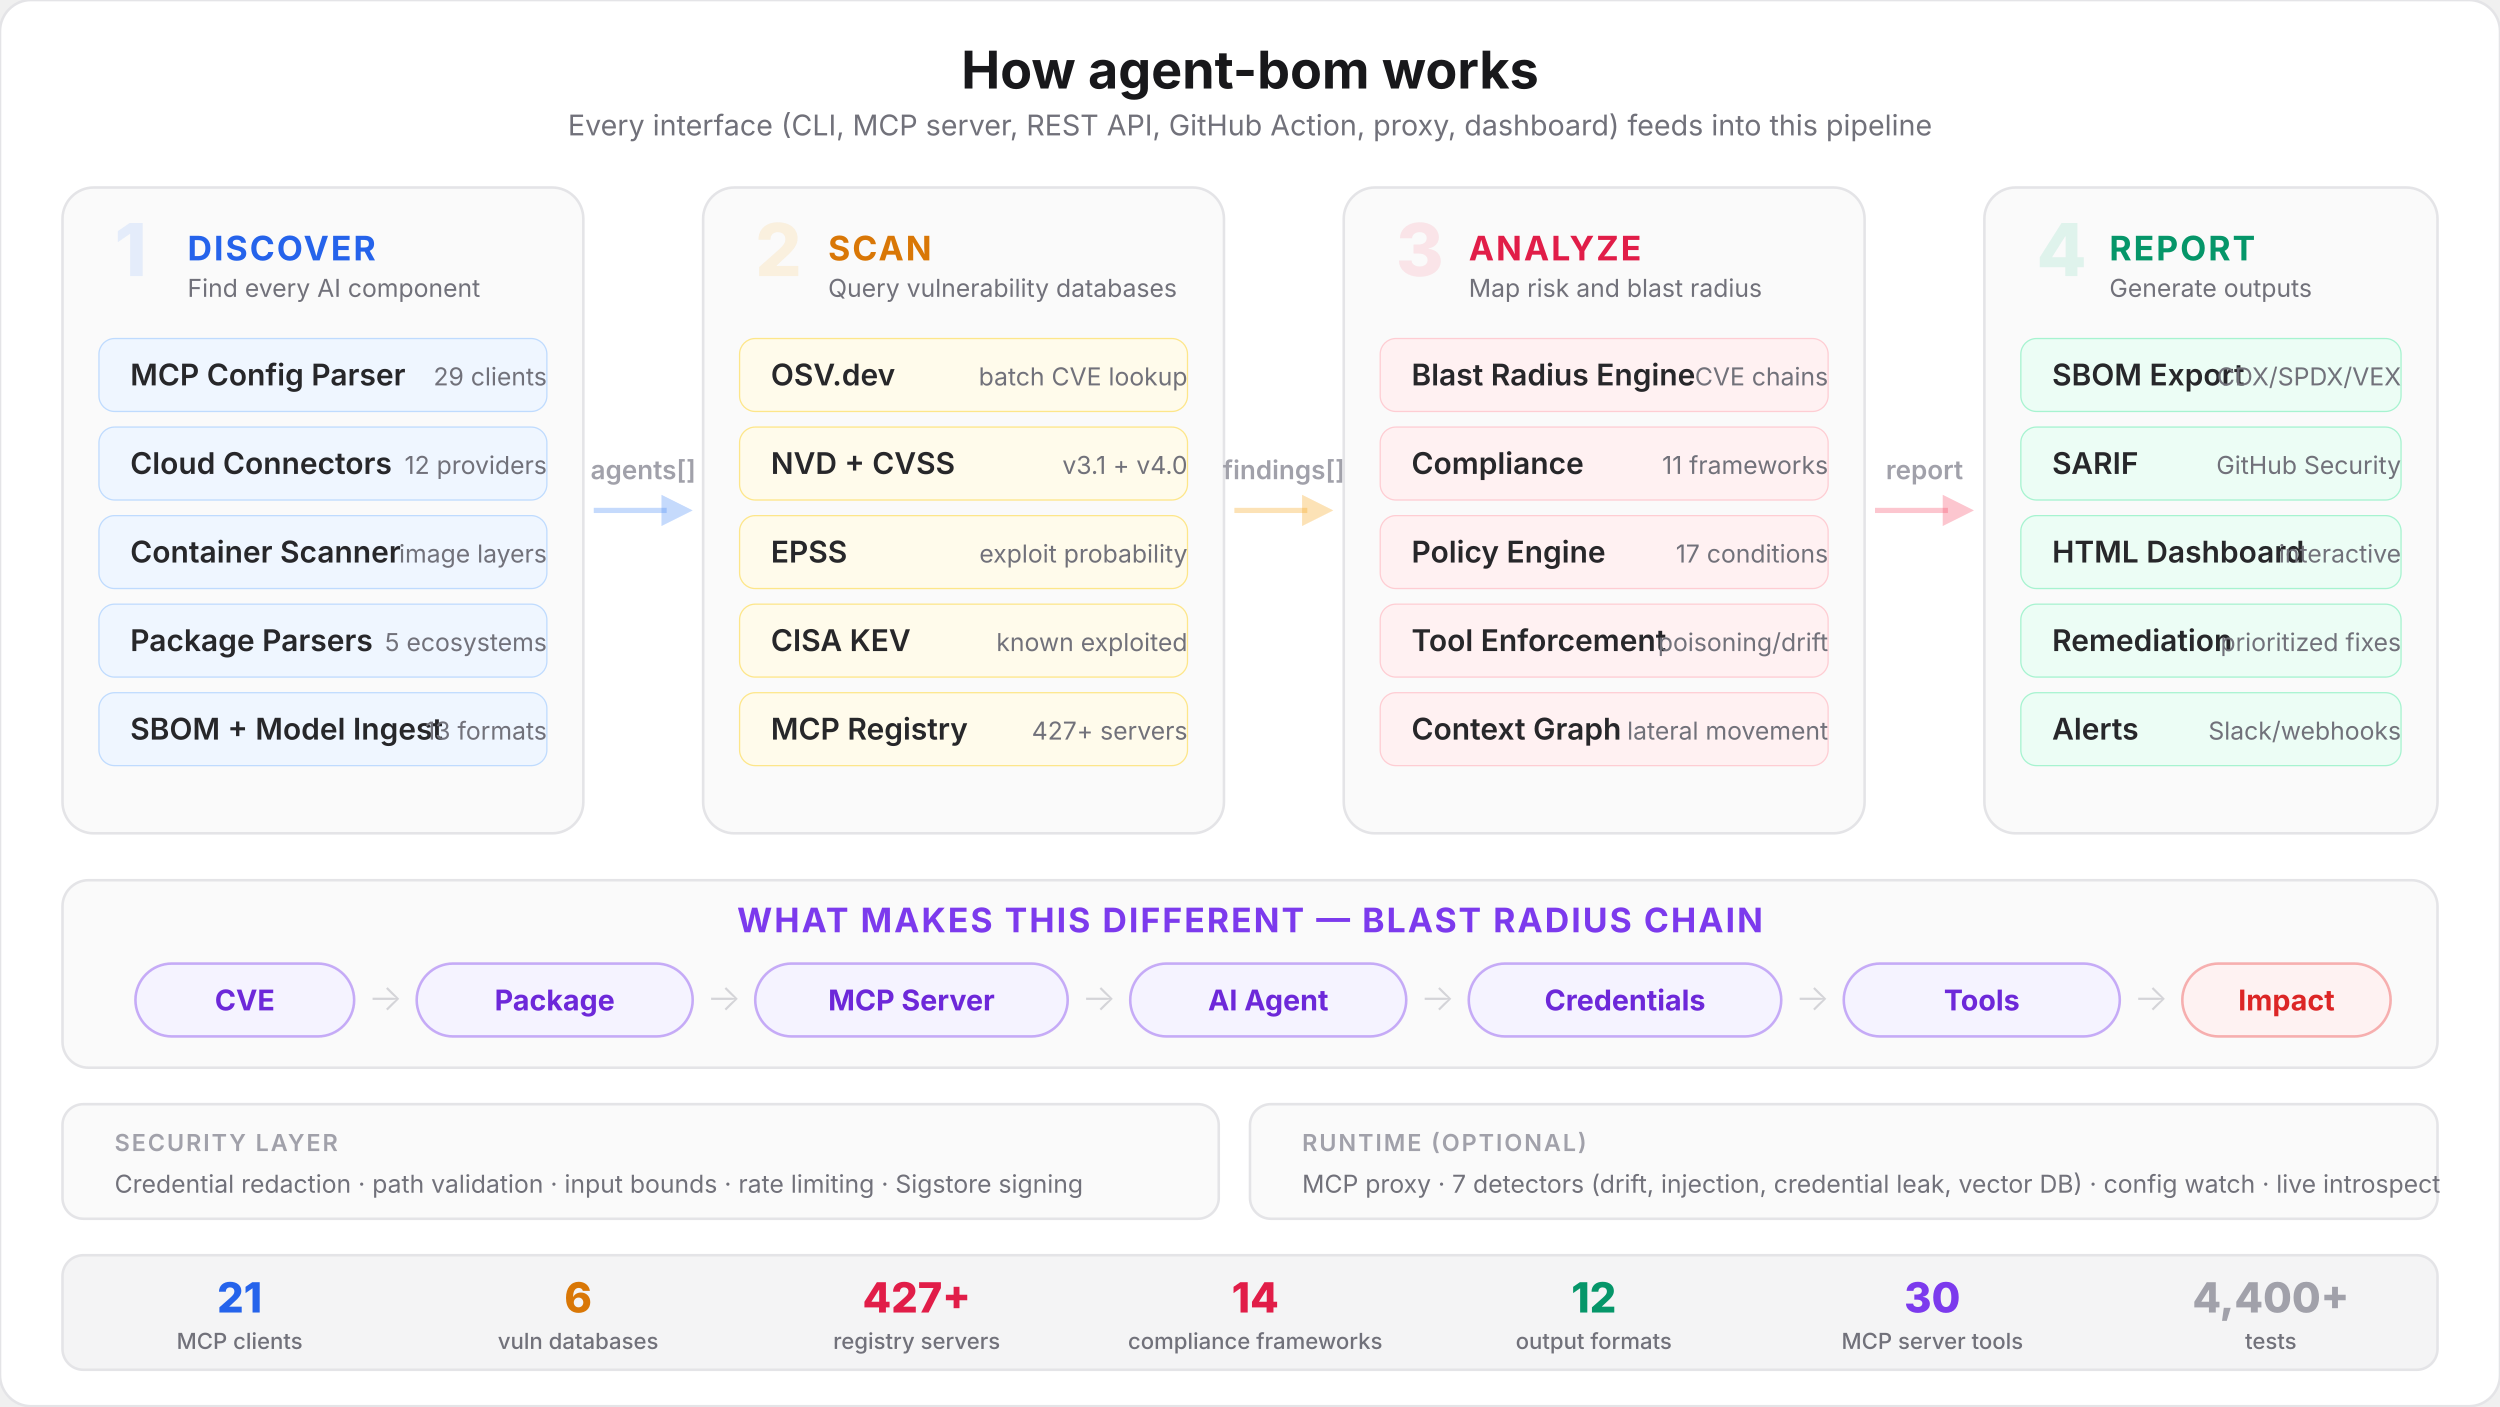
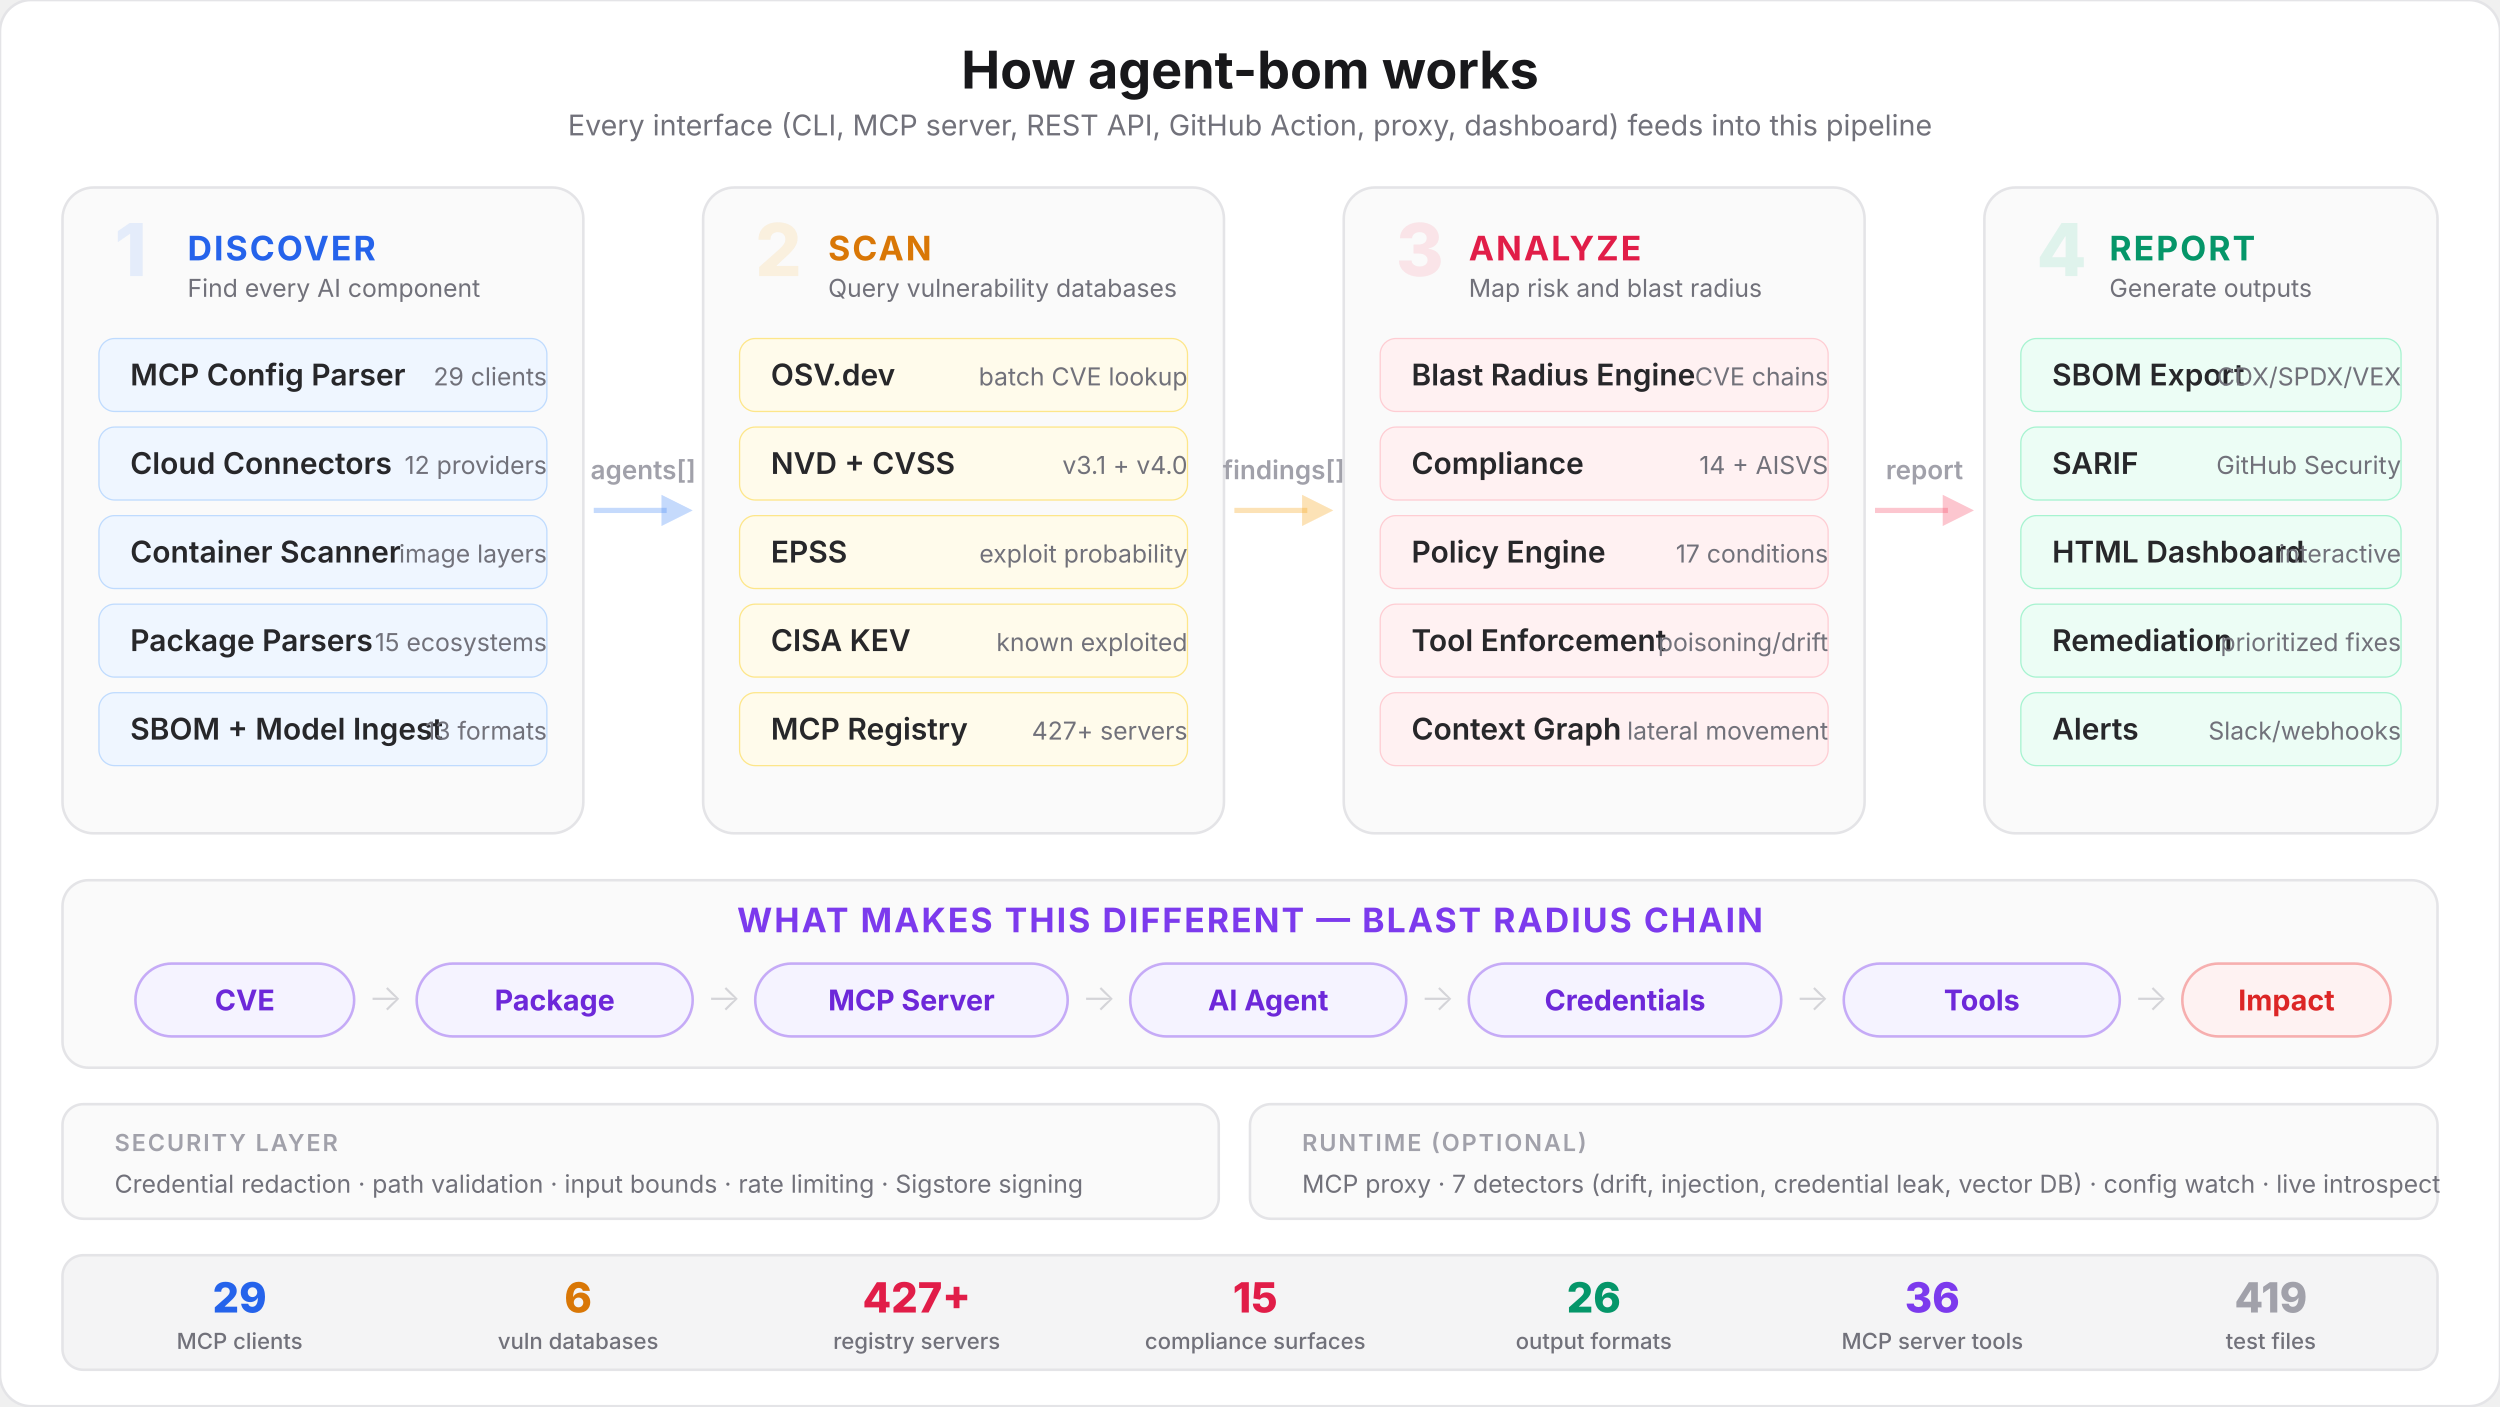
<svg xmlns="http://www.w3.org/2000/svg" viewBox="0 0 960 540" fill="none">
  <style>
    text { font-family: system-ui, -apple-system, 'Segoe UI', sans-serif; }
    .title { font-size: 20px; font-weight: 700; fill: #18181b; }
    .subtitle { font-size: 11px; font-weight: 400; fill: #71717a; }
    .phase-num { font-size: 28px; font-weight: 800; }
    .phase-name { font-size: 13px; font-weight: 700; letter-spacing: 0.06em; }
    .mod-name { font-size: 11.5px; font-weight: 600; fill: #27272a; }
    .mod-sub { font-size: 9.5px; font-weight: 400; fill: #71717a; }
    .arrow-text { font-size: 10px; font-weight: 600; fill: #a1a1aa; }
    .chain-label { font-size: 11px; font-weight: 700; }
    .chain-sub { font-size: 9px; font-weight: 500; fill: #71717a; }
    .chain-arrow { font-size: 14px; font-weight: 300; fill: #d4d4d8; }
    .sec-label { font-size: 9px; font-weight: 600; fill: #a1a1aa; letter-spacing: 0.08em; }
    .entry-label { font-size: 9px; font-weight: 600; }
    .stat-num { font-size: 16px; font-weight: 800; }
    .stat-label { font-size: 8.5px; font-weight: 500; fill: #71717a; }
  </style>
  <rect width="960" height="540" rx="12" fill="#ffffff" stroke="#e4e4e7" stroke-width="1" />
  <text x="480" y="34" text-anchor="middle" class="title">How agent-bom works</text>
  <text x="480" y="52" text-anchor="middle" class="subtitle">Every interface (CLI, MCP server, REST API, GitHub Action, proxy, dashboard) feeds into this pipeline</text>
  <rect x="24" y="72" width="200" height="248" rx="12" fill="#fafafa" stroke="#e4e4e7" stroke-width="1" />
  <text x="44" y="106" class="phase-num" fill="#3b82f6" opacity="0.12">1</text>
  <text x="72" y="100" class="phase-name" fill="#2563eb">DISCOVER</text>
  <text x="72" y="114" class="mod-sub">Find every AI component</text>
  <rect x="38" y="130" width="172" height="28" rx="6" fill="#eff6ff" stroke="#bfdbfe" stroke-width="0.5" />
  <text x="50" y="148" class="mod-name">MCP Config Parser</text>
  <text x="210" y="148" text-anchor="end" class="mod-sub" fill="#2563eb">29 clients</text>
  <rect x="38" y="164" width="172" height="28" rx="6" fill="#eff6ff" stroke="#bfdbfe" stroke-width="0.5" />
  <text x="50" y="182" class="mod-name">Cloud Connectors</text>
  <text x="210" y="182" text-anchor="end" class="mod-sub" fill="#2563eb">12 providers</text>
  <rect x="38" y="198" width="172" height="28" rx="6" fill="#eff6ff" stroke="#bfdbfe" stroke-width="0.5" />
  <text x="50" y="216" class="mod-name">Container Scanner</text>
  <text x="210" y="216" text-anchor="end" class="mod-sub" fill="#2563eb">image layers</text>
  <rect x="38" y="232" width="172" height="28" rx="6" fill="#eff6ff" stroke="#bfdbfe" stroke-width="0.5" />
  <text x="50" y="250" class="mod-name">Package Parsers</text>
-   <text x="210" y="250" text-anchor="end" class="mod-sub" fill="#2563eb">5 ecosystems</text>
+   <text x="210" y="250" text-anchor="end" class="mod-sub" fill="#2563eb">15 ecosystems</text>
  <rect x="38" y="266" width="172" height="28" rx="6" fill="#eff6ff" stroke="#bfdbfe" stroke-width="0.5" />
  <text x="50" y="284" class="mod-name">SBOM + Model Ingest</text>
  <text x="210" y="284" text-anchor="end" class="mod-sub" fill="#2563eb">13 formats</text>
  <line x1="228" y1="196" x2="256" y2="196" stroke="#3b82f6" stroke-width="2" opacity="0.3" />
  <polygon points="254,190 266,196 254,202" fill="#3b82f6" opacity="0.3" />
  <text x="247" y="184" text-anchor="middle" class="arrow-text">agents[]</text>
  <rect x="270" y="72" width="200" height="248" rx="12" fill="#fafafa" stroke="#e4e4e7" stroke-width="1" />
  <text x="290" y="106" class="phase-num" fill="#f59e0b" opacity="0.12">2</text>
  <text x="318" y="100" class="phase-name" fill="#d97706">SCAN</text>
  <text x="318" y="114" class="mod-sub">Query vulnerability databases</text>
  <rect x="284" y="130" width="172" height="28" rx="6" fill="#fffbeb" stroke="#fde68a" stroke-width="0.5" />
  <text x="296" y="148" class="mod-name">OSV.dev</text>
  <text x="456" y="148" text-anchor="end" class="mod-sub" fill="#d97706">batch CVE lookup</text>
  <rect x="284" y="164" width="172" height="28" rx="6" fill="#fffbeb" stroke="#fde68a" stroke-width="0.5" />
  <text x="296" y="182" class="mod-name">NVD + CVSS</text>
  <text x="456" y="182" text-anchor="end" class="mod-sub" fill="#d97706">v3.1 + v4.0</text>
  <rect x="284" y="198" width="172" height="28" rx="6" fill="#fffbeb" stroke="#fde68a" stroke-width="0.5" />
  <text x="296" y="216" class="mod-name">EPSS</text>
  <text x="456" y="216" text-anchor="end" class="mod-sub" fill="#d97706">exploit probability</text>
  <rect x="284" y="232" width="172" height="28" rx="6" fill="#fffbeb" stroke="#fde68a" stroke-width="0.5" />
  <text x="296" y="250" class="mod-name">CISA KEV</text>
  <text x="456" y="250" text-anchor="end" class="mod-sub" fill="#d97706">known exploited</text>
  <rect x="284" y="266" width="172" height="28" rx="6" fill="#fffbeb" stroke="#fde68a" stroke-width="0.5" />
  <text x="296" y="284" class="mod-name">MCP Registry</text>
  <text x="456" y="284" text-anchor="end" class="mod-sub" fill="#d97706">427+ servers</text>
  <line x1="474" y1="196" x2="502" y2="196" stroke="#f59e0b" stroke-width="2" opacity="0.3" />
  <polygon points="500,190 512,196 500,202" fill="#f59e0b" opacity="0.3" />
  <text x="493" y="184" text-anchor="middle" class="arrow-text">findings[]</text>
  <rect x="516" y="72" width="200" height="248" rx="12" fill="#fafafa" stroke="#e4e4e7" stroke-width="1" />
  <text x="536" y="106" class="phase-num" fill="#f43f5e" opacity="0.12">3</text>
  <text x="564" y="100" class="phase-name" fill="#e11d48">ANALYZE</text>
  <text x="564" y="114" class="mod-sub">Map risk and blast radius</text>
  <rect x="530" y="130" width="172" height="28" rx="6" fill="#fff1f2" stroke="#fecdd3" stroke-width="0.5" />
  <text x="542" y="148" class="mod-name">Blast Radius Engine</text>
  <text x="702" y="148" text-anchor="end" class="mod-sub" fill="#e11d48">CVE chains</text>
  <rect x="530" y="164" width="172" height="28" rx="6" fill="#fff1f2" stroke="#fecdd3" stroke-width="0.5" />
  <text x="542" y="182" class="mod-name">Compliance</text>
-   <text x="702" y="182" text-anchor="end" class="mod-sub" fill="#e11d48">11 frameworks</text>
+   <text x="702" y="182" text-anchor="end" class="mod-sub" fill="#e11d48">14 + AISVS</text>
  <rect x="530" y="198" width="172" height="28" rx="6" fill="#fff1f2" stroke="#fecdd3" stroke-width="0.5" />
  <text x="542" y="216" class="mod-name">Policy Engine</text>
  <text x="702" y="216" text-anchor="end" class="mod-sub" fill="#e11d48">17 conditions</text>
  <rect x="530" y="232" width="172" height="28" rx="6" fill="#fff1f2" stroke="#fecdd3" stroke-width="0.5" />
  <text x="542" y="250" class="mod-name">Tool Enforcement</text>
  <text x="702" y="250" text-anchor="end" class="mod-sub" fill="#e11d48">poisoning/drift</text>
  <rect x="530" y="266" width="172" height="28" rx="6" fill="#fff1f2" stroke="#fecdd3" stroke-width="0.5" />
  <text x="542" y="284" class="mod-name">Context Graph</text>
  <text x="702" y="284" text-anchor="end" class="mod-sub" fill="#e11d48">lateral movement</text>
  <line x1="720" y1="196" x2="748" y2="196" stroke="#f43f5e" stroke-width="2" opacity="0.3" />
  <polygon points="746,190 758,196 746,202" fill="#f43f5e" opacity="0.3" />
  <text x="739" y="184" text-anchor="middle" class="arrow-text">report</text>
  <rect x="762" y="72" width="174" height="248" rx="12" fill="#fafafa" stroke="#e4e4e7" stroke-width="1" />
  <text x="782" y="106" class="phase-num" fill="#10b981" opacity="0.12">4</text>
  <text x="810" y="100" class="phase-name" fill="#059669">REPORT</text>
  <text x="810" y="114" class="mod-sub">Generate outputs</text>
  <rect x="776" y="130" width="146" height="28" rx="6" fill="#ecfdf5" stroke="#a7f3d0" stroke-width="0.5" />
  <text x="788" y="148" class="mod-name">SBOM Export</text>
  <text x="922" y="148" text-anchor="end" class="mod-sub" fill="#059669">CDX/SPDX/VEX</text>
  <rect x="776" y="164" width="146" height="28" rx="6" fill="#ecfdf5" stroke="#a7f3d0" stroke-width="0.5" />
  <text x="788" y="182" class="mod-name">SARIF</text>
  <text x="922" y="182" text-anchor="end" class="mod-sub" fill="#059669">GitHub Security</text>
  <rect x="776" y="198" width="146" height="28" rx="6" fill="#ecfdf5" stroke="#a7f3d0" stroke-width="0.5" />
  <text x="788" y="216" class="mod-name">HTML Dashboard</text>
  <text x="922" y="216" text-anchor="end" class="mod-sub" fill="#059669">interactive</text>
  <rect x="776" y="232" width="146" height="28" rx="6" fill="#ecfdf5" stroke="#a7f3d0" stroke-width="0.5" />
  <text x="788" y="250" class="mod-name">Remediation</text>
  <text x="922" y="250" text-anchor="end" class="mod-sub" fill="#059669">prioritized fixes</text>
  <rect x="776" y="266" width="146" height="28" rx="6" fill="#ecfdf5" stroke="#a7f3d0" stroke-width="0.5" />
  <text x="788" y="284" class="mod-name">Alerts</text>
  <text x="922" y="284" text-anchor="end" class="mod-sub" fill="#059669">Slack/webhooks</text>
  <rect x="24" y="338" width="912" height="72" rx="10" fill="#fafafa" stroke="#e4e4e7" stroke-width="1" />
  <text x="480" y="358" text-anchor="middle" class="phase-name" fill="#7c3aed">WHAT MAKES THIS DIFFERENT — BLAST RADIUS CHAIN</text>
  <rect x="52" y="370" width="84" height="28" rx="14" fill="#f5f3ff" stroke="#7c3aed" stroke-width="1" stroke-opacity="0.4" />
  <text x="94" y="388" text-anchor="middle" class="chain-label" fill="#6d28d9">CVE</text>
  <text x="148" y="388" text-anchor="middle" class="chain-arrow">→</text>
  <rect x="160" y="370" width="106" height="28" rx="14" fill="#f5f3ff" stroke="#7c3aed" stroke-width="1" stroke-opacity="0.4" />
  <text x="213" y="388" text-anchor="middle" class="chain-label" fill="#6d28d9">Package</text>
  <text x="278" y="388" text-anchor="middle" class="chain-arrow">→</text>
  <rect x="290" y="370" width="120" height="28" rx="14" fill="#f5f3ff" stroke="#7c3aed" stroke-width="1" stroke-opacity="0.4" />
  <text x="350" y="388" text-anchor="middle" class="chain-label" fill="#6d28d9">MCP Server</text>
  <text x="422" y="388" text-anchor="middle" class="chain-arrow">→</text>
  <rect x="434" y="370" width="106" height="28" rx="14" fill="#f5f3ff" stroke="#7c3aed" stroke-width="1" stroke-opacity="0.4" />
  <text x="487" y="388" text-anchor="middle" class="chain-label" fill="#6d28d9">AI Agent</text>
  <text x="552" y="388" text-anchor="middle" class="chain-arrow">→</text>
  <rect x="564" y="370" width="120" height="28" rx="14" fill="#f5f3ff" stroke="#7c3aed" stroke-width="1" stroke-opacity="0.4" />
  <text x="624" y="388" text-anchor="middle" class="chain-label" fill="#6d28d9">Credentials</text>
  <text x="696" y="388" text-anchor="middle" class="chain-arrow">→</text>
  <rect x="708" y="370" width="106" height="28" rx="14" fill="#f5f3ff" stroke="#7c3aed" stroke-width="1" stroke-opacity="0.4" />
  <text x="761" y="388" text-anchor="middle" class="chain-label" fill="#6d28d9">Tools</text>
  <text x="826" y="388" text-anchor="middle" class="chain-arrow">→</text>
  <rect x="838" y="370" width="80" height="28" rx="14" fill="#fef2f2" stroke="#ef4444" stroke-width="1" stroke-opacity="0.4" />
  <text x="878" y="388" text-anchor="middle" class="chain-label" fill="#dc2626">Impact</text>
  <rect x="24" y="424" width="444" height="44" rx="8" fill="#fafafa" stroke="#e4e4e7" stroke-width="1" />
  <text x="44" y="442" class="sec-label" fill="#a1a1aa">SECURITY LAYER</text>
  <text x="44" y="458" class="mod-sub">Credential redaction · path validation · input bounds · rate limiting · Sigstore signing</text>
  <rect x="480" y="424" width="456" height="44" rx="8" fill="#fafafa" stroke="#e4e4e7" stroke-width="1" />
  <text x="500" y="442" class="sec-label" fill="#a1a1aa">RUNTIME (OPTIONAL)</text>
  <text x="500" y="458" class="mod-sub">MCP proxy · 7 detectors (drift, injection, credential leak, vector DB) · config watch · live introspect</text>
  <rect x="24" y="482" width="912" height="44" rx="8" fill="#f4f4f5" stroke="#e4e4e7" stroke-width="1" />
-   <text x="92" y="504" text-anchor="middle" class="stat-num" fill="#2563eb">21</text>
+   <text x="92" y="504" text-anchor="middle" class="stat-num" fill="#2563eb">29</text>
  <text x="92" y="518" text-anchor="middle" class="stat-label">MCP clients</text>
  <text x="222" y="504" text-anchor="middle" class="stat-num" fill="#d97706">6</text>
  <text x="222" y="518" text-anchor="middle" class="stat-label">vuln databases</text>
  <text x="352" y="504" text-anchor="middle" class="stat-num" fill="#e11d48">427+</text>
  <text x="352" y="518" text-anchor="middle" class="stat-label">registry servers</text>
-   <text x="482" y="504" text-anchor="middle" class="stat-num" fill="#e11d48">14</text>
-   <text x="482" y="518" text-anchor="middle" class="stat-label">compliance frameworks</text>
-   <text x="612" y="504" text-anchor="middle" class="stat-num" fill="#059669">12</text>
+   <text x="482" y="504" text-anchor="middle" class="stat-num" fill="#e11d48">15</text>
+   <text x="482" y="518" text-anchor="middle" class="stat-label">compliance surfaces</text>
+   <text x="612" y="504" text-anchor="middle" class="stat-num" fill="#059669">26</text>
  <text x="612" y="518" text-anchor="middle" class="stat-label">output formats</text>
-   <text x="742" y="504" text-anchor="middle" class="stat-num" fill="#7c3aed">30</text>
+   <text x="742" y="504" text-anchor="middle" class="stat-num" fill="#7c3aed">36</text>
  <text x="742" y="518" text-anchor="middle" class="stat-label">MCP server tools</text>
-   <text x="872" y="504" text-anchor="middle" class="stat-num" fill="#a1a1aa">4,400+</text>
-   <text x="872" y="518" text-anchor="middle" class="stat-label">tests</text>
+   <text x="872" y="504" text-anchor="middle" class="stat-num" fill="#a1a1aa">419</text>
+   <text x="872" y="518" text-anchor="middle" class="stat-label">test files</text>
</svg>
